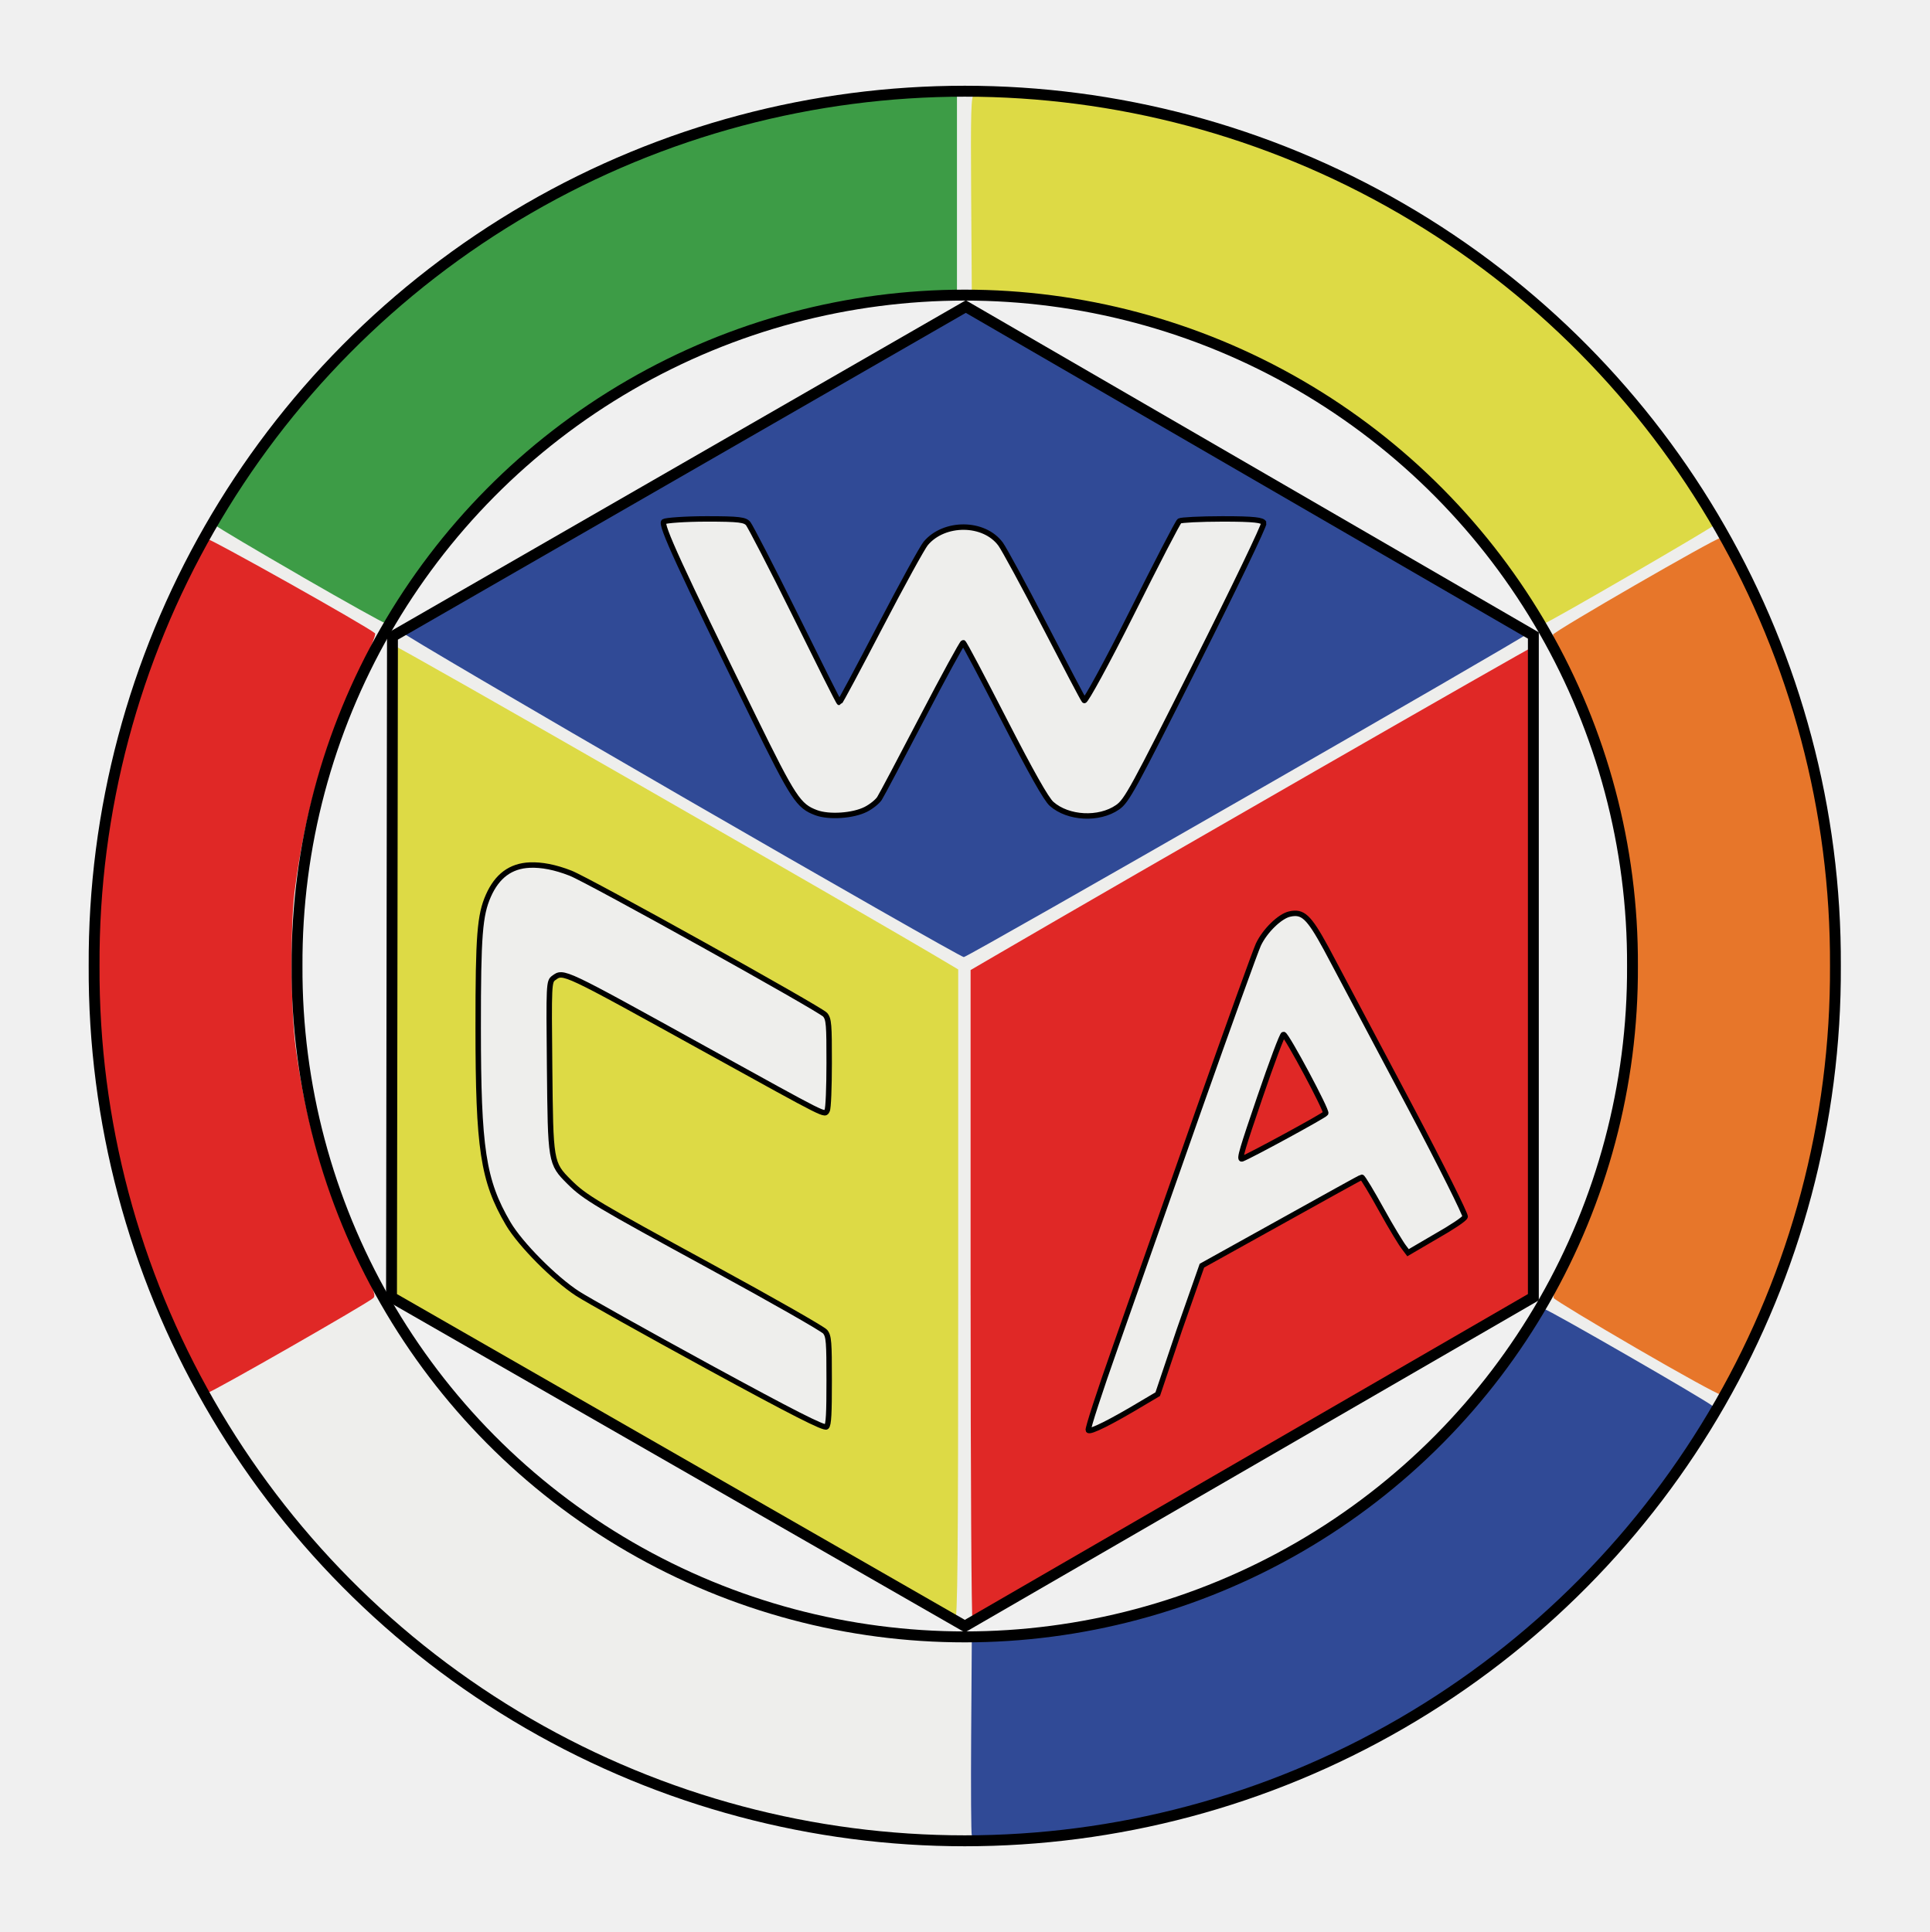
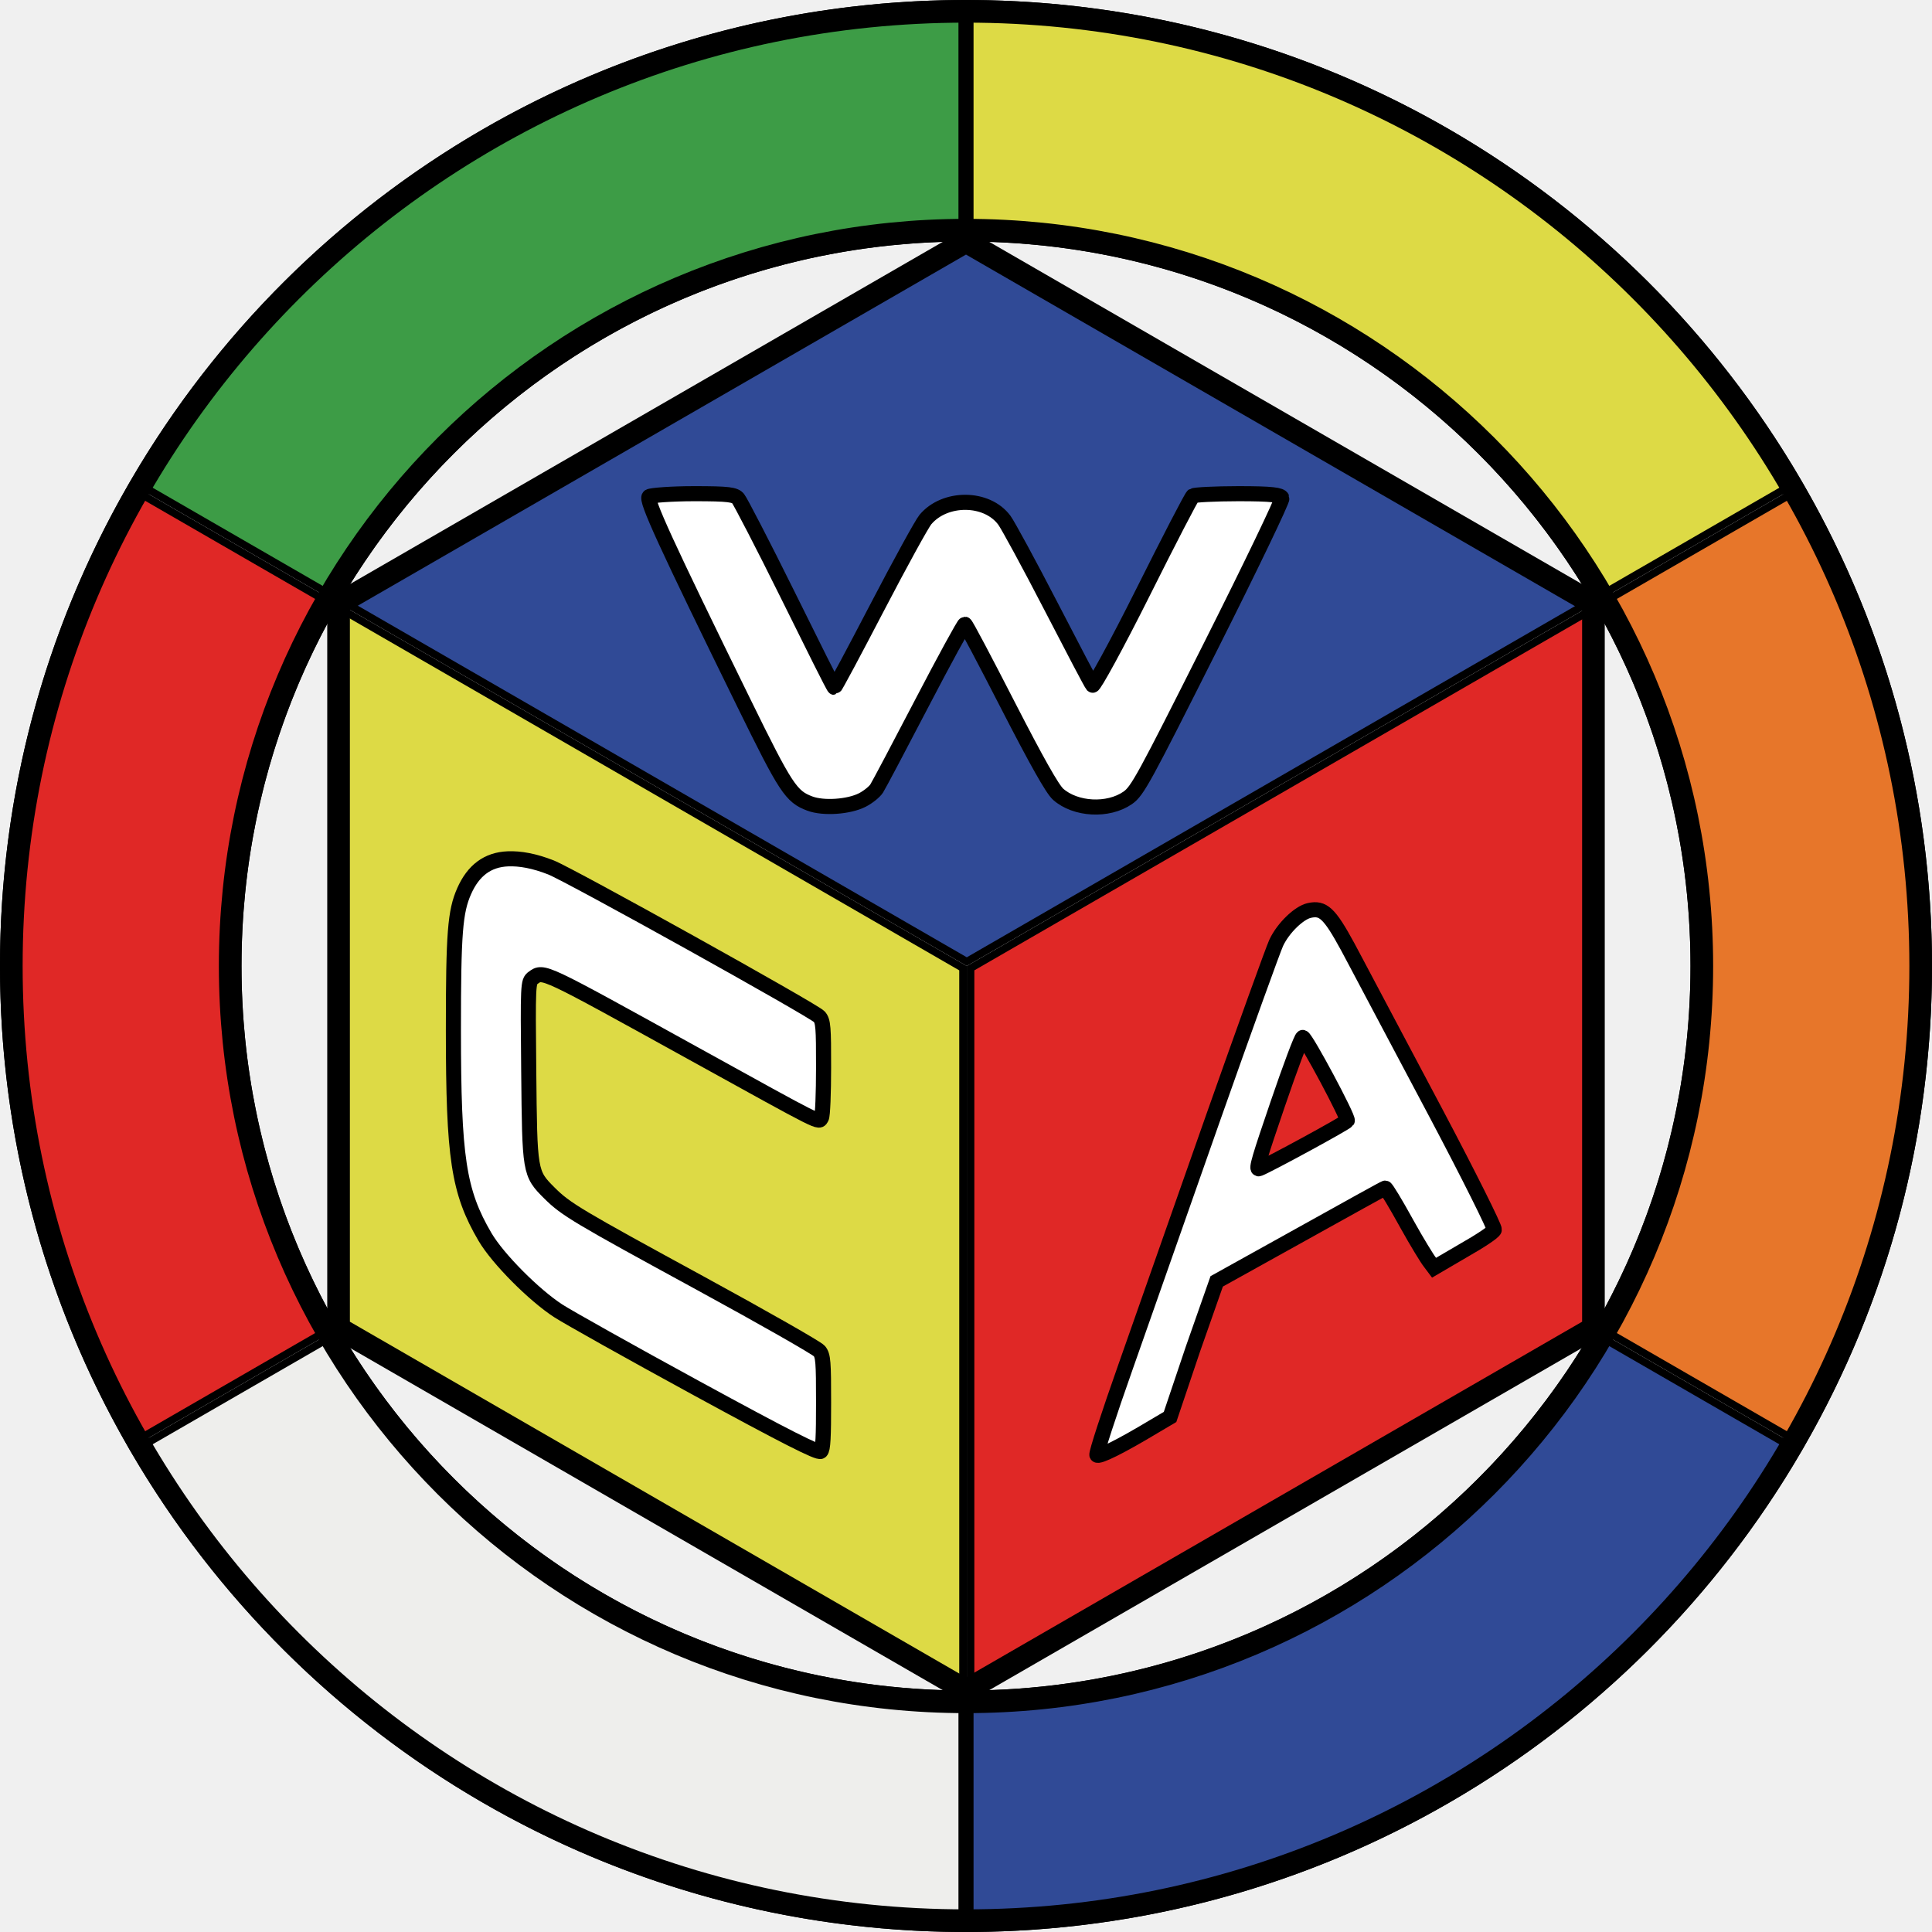
- <svg xmlns="http://www.w3.org/2000/svg" version="1.0" width="88.647" height="88.775" viewbox="0 0 80 80" id="svg2">
-   <defs id="defs4" />
-   <path d="m 44.317,4.355 c -22.134,0 -39.994,17.904 -39.994,40.039 0,22.134 17.773,39.934 39.908,39.934 22.134,0 40.062,-17.731 40.062,-39.865 0,-22.134 -17.808,-40.114 -39.942,-40.114 l -0.034,0.006 0,-5.47e-5 0,0 0,0 0,0 0,0 z m -0.003,9.093 c 17.105,0 30.902,13.84 30.902,30.945 0,17.105 -13.797,30.954 -30.902,30.954 -17.105,0 -30.988,-13.848 -30.988,-30.954 0,-17.105 13.883,-30.945 30.988,-30.945 l 0,0 z" id="path3273" style="fill:#eeeeec;fill-opacity:1;stroke:none" />
-   <path d="m 18.053,29.247 c 0,0 26.263,-15.114 26.263,-15.114 0,0 26.164,15.129 26.164,15.129 l -0.045,30.318 -26.191,15.149 -26.226,-15.149 0.035,-30.332 0,0 z" id="rect2804" style="fill:#eeeeec;fill-opacity:1;stroke:none" />
-   <path d="M 30.888,67.023 18.038,59.596 18.009,44.661 c -0.016,-8.215 0.01,-14.971 0.057,-15.014 0.062,-0.057 21.545,12.266 25.534,14.647 l 0.422,0.252 0,14.958 c 0,11.893 -0.029,14.957 -0.142,14.952 -0.078,-0.003 -5.925,-3.347 -12.992,-7.432 l 1.2e-5,0 0,0 0,0 z m 7.221,-3.595 c 0,-1.76 -0.026,-2.05 -0.199,-2.253 -0.109,-0.128 -2.425,-1.446 -5.146,-2.929 -5.388,-2.937 -5.892,-3.239 -6.606,-3.949 -0.869,-0.864 -0.872,-0.886 -0.917,-5.29 -0.038,-3.783 -0.032,-3.909 0.186,-4.069 0.456,-0.334 0.379,-0.37 6.971,3.272 5.768,3.187 5.466,3.035 5.603,2.818 0.057,-0.09 0.105,-1.067 0.106,-2.17 0.002,-1.75 -0.024,-2.035 -0.197,-2.232 -0.232,-0.264 -10.853,-6.158 -11.689,-6.487 -1.935,-0.761 -3.155,-0.438 -3.792,1.003 -0.393,0.889 -0.466,1.845 -0.465,6.083 0.002,5.538 0.229,7.008 1.387,8.984 0.564,0.962 2.125,2.553 3.173,3.235 0.414,0.269 3.126,1.784 6.027,3.365 3.853,2.1 5.312,2.843 5.416,2.758 0.104,-0.086 0.142,-0.66 0.142,-2.138 l 0,0 0,0 0,0 z m 32.165,-35.794 C 68.223,24.469 65.783,21.866 62.728,19.588 57.897,15.985 52.075,13.875 46.012,13.529 l -1.365,-0.078 -0.03,-4.523 c -0.025,-3.796 -0.004,-4.533 0.13,-4.585 0.251,-0.097 3.606,0.165 5.358,0.417 2.343,0.337 4.392,0.83 6.823,1.641 2.446,0.816 3.878,1.421 6.068,2.567 5.214,2.728 9.766,6.614 13.383,11.425 1.038,1.381 2.461,3.569 2.413,3.71 -0.033,0.096 -7.678,4.531 -7.803,4.526 -0.041,-0.001 -0.363,-0.449 -0.717,-0.995 l 1.4e-5,0 0,0 z" id="path2730" style="fill:#ddda45" />
-   <path d="m 75.18,61.949 c -2.033,-1.181 -3.74,-2.216 -3.794,-2.299 -0.065,-0.1 0.113,-0.574 0.526,-1.398 4.365,-8.718 4.367,-19.015 0.006,-27.726 -0.34,-0.679 -0.595,-1.295 -0.567,-1.368 0.062,-0.162 7.429,-4.415 7.678,-4.434 0.518,-0.038 2.925,5.467 3.834,8.769 1.06,3.849 1.458,6.819 1.46,10.891 0.003,4.053 -0.396,7.026 -1.46,10.891 -0.881,3.201 -3.281,8.733 -3.818,8.801 -0.093,0.012 -1.832,-0.945 -3.864,-2.126 l 1.4e-5,0 0,0 -4.1e-5,0 z" id="path2726" style="fill:#e7762a" />
-   <path d="m 44.591,59.517 0,-14.943 1.166,-0.68 c 6.302,-3.675 24.688,-14.236 24.723,-14.201 0.025,0.025 0.048,6.737 0.051,14.916 0.005,12.233 -0.021,14.897 -0.145,15.015 -0.083,0.079 -5.32,3.124 -11.637,6.768 -6.317,3.643 -12.047,6.949 -12.733,7.347 -0.686,0.397 -1.288,0.722 -1.336,0.722 -0.049,0 -0.088,-6.724 -0.088,-14.943 l 0,0 z m 7.903,4.945 0.682,-0.411 1.023,-2.955 1.023,-2.955 3.637,-2.018 c 2,-1.11 3.673,-2.018 3.717,-2.018 0.044,0 0.448,0.667 0.898,1.483 0.45,0.816 0.906,1.593 1.015,1.727 l 0.198,0.244 1.294,-0.735 c 0.712,-0.404 1.31,-0.819 1.33,-0.921 0.02,-0.103 -1.11,-2.353 -2.511,-5.001 -1.401,-2.648 -2.999,-5.675 -3.551,-6.726 -1.087,-2.069 -1.325,-2.328 -2.009,-2.178 -0.442,0.097 -1.117,0.773 -1.421,1.422 -0.131,0.279 -1.366,3.705 -2.745,7.614 -1.379,3.909 -3.101,8.785 -3.827,10.836 -0.726,2.051 -1.288,3.78 -1.249,3.843 0.069,0.112 1.041,-0.375 2.496,-1.251 l 0,0 0,0 0,0 z m 5.375,-14.041 c 0.546,-1.6 1.037,-2.896 1.091,-2.878 0.16,0.051 2.022,3.488 1.951,3.602 -0.063,0.103 -3.448,1.966 -3.838,2.112 -0.154,0.058 0.02,-0.562 0.796,-2.836 l 0,0 z M 8.57,62.378 C 6.712,58.639 5.521,54.997 4.852,51.004 4.469,48.716 4.335,46.97 4.335,44.275 c 0,-5.274 0.957,-10.198 2.918,-15.016 0.5,-1.228 2.008,-4.344 2.191,-4.528 0.074,-0.075 7.412,4.043 7.784,4.368 0.055,0.048 -0.183,0.641 -0.527,1.318 -1.622,3.186 -2.688,6.74 -3.167,10.556 -0.205,1.637 -0.176,5.491 0.055,7.202 0.505,3.744 1.586,7.248 3.185,10.329 0.409,0.788 0.49,1.03 0.38,1.137 -0.239,0.232 -7.454,4.36 -7.621,4.36 -0.089,0 -0.507,-0.702 -0.963,-1.62 l 0,0 0,0 0,0 z" id="path2724" style="fill:#e02826" />
-   <path d="M 13.833,26.474 C 11.773,25.286 10.02,24.246 9.938,24.164 9.815,24.041 9.92,23.809 10.539,22.833 15.99,14.235 24.787,7.932 34.735,5.497 37.522,4.815 40.152,4.451 42.771,4.385 l 1.194,-0.03 0,4.549 0,4.549 -1.365,0.079 c -5.53,0.319 -10.771,2.061 -15.317,5.091 -2.027,1.351 -3.179,2.29 -4.814,3.925 -1.59,1.59 -2.556,2.767 -3.828,4.666 -0.503,0.751 -0.948,1.378 -0.989,1.394 -0.041,0.016 -1.759,-0.943 -3.819,-2.131 l 0,-1.3e-5 0,0 0,0 z" id="path2722" style="fill:#3d9c46" />
-   <path d="m 13.675,62.269 c 2.039,-1.17 3.789,-2.131 3.888,-2.136 0.119,-0.006 0.44,0.385 0.948,1.154 5.367,8.139 14.284,13.29 24.009,13.868 0.758,0.045 1.419,0.132 1.469,0.193 0.109,0.134 0.11,8.641 0,8.867 -0.226,0.468 -6.197,-0.2 -9.511,-1.064 -3.863,-1.007 -6.634,-2.147 -10.162,-4.181 -3.511,-2.024 -5.886,-3.856 -8.701,-6.71 -2.331,-2.364 -5.923,-7.208 -5.713,-7.707 0.036,-0.086 1.734,-1.114 3.773,-2.284 l -7e-6,1.4e-5 0,0 6.83e-4,-2.7e-5 z" id="path2802" style="fill:#eeeeec" />
-   <path d="m 44.647,84.338 c -0.033,-0.085 -0.046,-2.15 -0.03,-4.589 l 0.03,-4.435 1.365,-0.079 c 5.526,-0.319 10.776,-2.065 15.321,-5.093 2.011,-1.34 3.169,-2.285 4.808,-3.924 1.595,-1.595 2.566,-2.777 3.83,-4.664 0.503,-0.751 0.95,-1.378 0.992,-1.395 0.093,-0.037 7.497,4.228 7.71,4.442 0.124,0.124 0.025,0.347 -0.574,1.292 -3.803,5.998 -9.395,11.06 -15.723,14.231 -5.199,2.606 -10.271,3.934 -16.392,4.294 -1.025,0.06 -1.29,0.044 -1.338,-0.08 l -2.1e-5,0 0,0 0,0 z M 31.259,36.558 c -7.051,-4.077 -12.82,-7.464 -12.82,-7.527 -4.7e-5,-0.164 25.581,-14.897 25.866,-14.897 0.319,0 26.025,14.846 25.907,14.962 -0.257,0.252 -25.761,14.888 -25.933,14.882 -0.11,-0.004 -5.97,-3.343 -13.021,-7.42 l 0,0 z m 8.513,0.625 c 0.254,-0.13 0.539,-0.354 0.633,-0.498 0.093,-0.144 0.976,-1.81 1.961,-3.702 0.985,-1.892 1.827,-3.44 1.87,-3.44 0.044,0 0.896,1.591 1.894,3.535 1.247,2.428 1.93,3.637 2.183,3.862 0.755,0.669 2.18,0.736 3.037,0.142 0.425,-0.295 0.706,-0.806 3.625,-6.611 1.74,-3.46 3.136,-6.364 3.102,-6.452 -0.05,-0.13 -0.421,-0.161 -1.913,-0.159 -1.018,0.001 -1.909,0.039 -1.98,0.085 -0.071,0.046 -1.059,1.945 -2.197,4.221 -1.151,2.301 -2.111,4.093 -2.164,4.037 -0.053,-0.055 -0.876,-1.61 -1.829,-3.455 -0.953,-1.845 -1.86,-3.527 -2.015,-3.737 -0.763,-1.032 -2.596,-1.062 -3.441,-0.057 -0.154,0.183 -1.098,1.904 -2.099,3.825 -1.001,1.921 -1.847,3.492 -1.881,3.493 -0.034,0.001 -0.953,-1.803 -2.043,-4.007 -1.09,-2.205 -2.055,-4.098 -2.146,-4.208 -0.144,-0.174 -0.385,-0.199 -1.937,-0.197 -0.975,0.001 -1.845,0.047 -1.933,0.103 -0.175,0.111 0.717,2.06 4.118,8.993 1.829,3.73 2.062,4.084 2.881,4.389 0.587,0.219 1.682,0.142 2.273,-0.16 l 0,0 0,0 z" id="path2720" style="fill:#304a96" />
-   <g transform="matrix(0.1366439,0,0,0.1366439,66.25642,70.85782)" id="g3834">
-     <path transform="matrix(7.31829,0,0,7.31829,-484.8837,-518.5581)" id="path3852" d="m 17.987,59.607 0.044,-30.361 26.34,-15.159 26.075,15.114 0,30.406 -26.119,15.114 z" style="fill:none;stroke:#000000;stroke-width:0.5;stroke-linecap:butt;stroke-linejoin:miter;stroke-miterlimit:4;stroke-opacity:1;stroke-dasharray:none" />
+ <svg xmlns="http://www.w3.org/2000/svg" width="1024px" height="1024px" viewBox="0 0 1024 1024" version="1.1">
+   <g id="Page-1" stroke="none" stroke-width="1" fill="none" fill-rule="evenodd">
+     <g id="WCA-Logo-2020-(with-padding)" transform="translate(-128, -128)" stroke="#000000">
+       <g id="Ring">
+         <g id="Sections" stroke-width="4">
+           <path d="M642,130.004 L642,254.005 C779.919,254.711 904.899,328.347 973.335,445.239 L1080.741,383.227 C990.282,228.279 824.698,130.711 642,130.004 Z" id="Yellow" fill="#DDDA45" />
+           <path d="M1082.745,386.691 L975.338,448.702 C1008.367,506.474 1026,571.953 1026,640 C1026,708.047 1008.367,773.526 975.338,831.298 L1082.745,893.309 C1126.59,816.843 1150,730.131 1150,640 C1150,549.869 1126.59,463.157 1082.745,386.691 Z" id="Orange" fill="#E7762A" />
+           <path d="M973.335,834.761 C904.899,951.653 779.919,1025.289 642,1025.995 L642,1149.996 C824.699,1149.289 990.283,1051.721 1080.742,896.772 L973.335,834.761 Z" id="Blue" fill="#304A96" />
+           <path d="M638,1025.995 C500.081,1025.289 375.101,951.653 306.665,834.761 L199.259,896.773 C289.718,1051.722 455.302,1149.289 638,1149.996 L638,1025.995 Z" id="White" fill="#EEEEEC" />
+           <path d="M197.255,386.691 C153.41,463.157 130,549.869 130,640 C130,730.132 153.41,816.844 197.255,893.31 L304.662,831.298 C271.633,773.526 254,708.047 254,640 C254,571.953 271.633,506.474 304.662,448.702 L197.255,386.691 Z" id="Red" fill="#E02826" />
+           <path d="M638,130.004 C455.302,130.711 289.718,228.279 199.259,383.227 L306.665,445.239 C375.101,328.347 500.081,254.711 638,254.005 L638,130.004 Z" id="Green" fill="#3D9C46" />
+         </g>
+         <path d="M640,134 C360.544,134 134,360.544 134,640 C134,919.456 360.544,1146 640,1146 C919.456,1146 1146,919.456 1146,640 C1146,360.544 919.456,134 640,134 Z M640,250 C855.391,250 1030,424.609 1030,640 C1030,855.391 855.391,1030 640,1030 C424.609,1030 250,855.391 250,640 C250,424.609 424.609,250 640,250 Z" id="Outline" stroke-width="12" />
+       </g>
+       <g id="Hexagon" transform="translate(226.6424, 163.0017)">
+         <path d="M743.911,288.707 L415.78,478.153 L415.78,857.293 L743.911,667.845 L743.911,288.707 Z" id="Red" stroke-width="4" fill="#E02826" />
+         <path d="M82.804,288.218 L82.804,667.845 L411.779,857.779 L411.78,478.153 L82.804,288.218 Z M413.639,860.513 L413.499,860.756 L413.216,860.756 L412.355,859.27 L412.776,859.025 L413.639,860.513 Z" id="Yellow" stroke-width="4" fill="#DDDA45" />
+         <path d="M413.358,95.309 L85.016,284.876 L413.78,474.689 L742.12,285.121 L413.358,95.309 Z M745.772,285 L745.842,285.121 L745.772,285.241 L743.911,285.239 L743.911,284.997 L745.772,285 Z" id="Blue" stroke-width="4" fill="#304A96" />
+         <path d="M269.048,226.664 C257.18,226.681 246.543,227.509 245.474,228.185 C243.341,229.535 254.289,253.341 295.664,337.69 C317.923,383.069 320.688,387.214 330.644,390.921 C337.788,393.581 351.21,392.688 358.4,389.02 C361.496,387.44 364.867,384.692 366.005,382.936 C367.142,381.18 377.973,360.709 389.959,337.69 C401.945,314.67 412.243,295.865 412.772,295.865 C413.302,295.865 423.44,315.173 435.586,338.83 C450.755,368.377 459.125,383.25 462.201,385.978 C471.385,394.12 488.658,395.105 499.083,387.879 C504.259,384.291 507.669,377.902 543.189,307.272 C564.363,265.169 581.244,230.022 580.831,228.946 C580.226,227.369 575.793,226.647 557.637,226.664 C545.248,226.681 534.544,227.246 533.683,227.805 C532.823,228.364 520.908,251.45 507.068,279.135 C493.069,307.136 481.103,328.863 480.452,328.184 C479.809,327.513 469.993,308.808 458.399,286.359 C446.805,263.91 435.575,243.289 433.685,240.733 C424.397,228.176 402.14,228.119 391.86,240.352 C389.989,242.579 378.561,263.373 366.385,286.74 C354.209,310.107 343.98,329.317 343.572,329.325 C343.163,329.342 332.118,307.101 318.857,280.276 C305.597,253.451 293.72,230.658 292.622,229.326 C290.875,227.207 287.931,226.646 269.048,226.664 Z" id="W" stroke-width="8" fill="#FFFFFF" />
+         <path d="M170.57,420.198 C159.793,420.63 152.222,426.35 147.376,437.308 C142.592,448.127 141.658,459.503 141.673,511.071 C141.697,578.456 144.313,596.542 158.403,620.576 C165.262,632.276 184.434,651.444 197.186,659.739 C202.225,663.017 235.276,681.563 270.569,700.803 C317.445,726.357 335.084,735.306 336.347,734.263 C337.613,733.217 337.87,726.389 337.87,708.407 C337.87,686.994 337.696,683.492 335.587,681.031 C334.255,679.477 305.953,663.337 272.85,645.29 C207.297,609.552 201.316,606.03 192.623,597.382 C182.055,586.868 182.135,586.326 181.597,532.744 C181.134,486.712 181.222,485.259 183.878,483.315 C189.425,479.254 188.465,478.933 268.668,523.239 C338.852,562.009 335.06,560.095 336.728,557.459 C337.422,556.361 337.857,544.266 337.87,530.843 C337.893,509.552 337.7,506.251 335.587,503.847 C332.765,500.636 203.55,428.758 193.383,424.761 C184.555,421.29 177.036,419.939 170.57,420.198 Z" id="C" stroke-width="8" fill="#FFFFFF" />
+         <path d="M597.941,447.194 C604.249,446.917 608.043,452.161 619.614,474.19 C626.334,486.983 645.917,523.72 662.959,555.938 C680.002,588.156 693.618,615.523 693.377,616.774 C693.136,618.024 685.685,622.884 677.028,627.8 L677.028,627.8 L661.438,636.925 L659.157,633.884 C657.872,632.297 652.409,623.432 647.086,613.833 L646.61,612.971 C641.14,603.046 636.122,594.721 635.583,594.721 C635.045,594.721 615.053,605.928 590.717,619.435 L590.717,619.435 L546.231,644.15 L533.683,679.891 L521.516,716.012 L513.151,720.955 C495.447,731.609 483.574,737.523 482.733,736.164 C482.261,735.399 489.111,714.347 497.942,689.396 C506.774,664.445 527.55,605.02 544.33,557.459 C561.109,509.897 576.2,468.077 577.789,464.684 C581.49,456.785 589.905,448.755 595.28,447.574 C596.319,447.346 597.04,447.234 597.941,447.194 Z M591.858,514.874 C591.202,514.664 585.193,530.762 578.55,550.234 C569.112,577.898 566.794,585.158 568.664,584.455 C573.399,582.672 614.66,560.228 615.431,558.98 C616.29,557.591 593.807,515.498 591.858,514.874 Z" id="A" stroke-width="8" fill="#FFFFFF" />
+         <path d="M413.358,93 L745.911,285 L745.911,669 L413.358,861 L80.804,669 L80.804,285 L413.358,93 Z" id="Outline" stroke-width="12" stroke-linejoin="round" />
+       </g>
+     </g>
  </g>
-   <path style="opacity:1;fill:none;fill-opacity:1;stroke-width:0.515;stroke-miterlimit:4;stroke-dasharray:none;stroke-dashoffset:0;stroke:#000000;stroke-opacity:1" id="path2995" d="m 87.715,44.831 a 41.358,41.056 0 1 1 -82.715,0 41.358,41.056 0 1 1 82.715,0 z" transform="matrix(0.9671751,0,0,0.9742798,-0.5124091,0.709651)" />
-   <path transform="matrix(0.7417395,0,0,0.7471882,9.938235,10.89036)" d="m 87.715,44.831 a 41.358,41.056 0 1 1 -82.715,0 41.358,41.056 0 1 1 82.715,0 z" id="path3765" style="fill:none;stroke:#000000;stroke-width:0.672;stroke-miterlimit:4;stroke-opacity:1;stroke-dasharray:none;stroke-dashoffset:0" />
-   <path style="fill:none;stroke:#000000;stroke-width:0.25;stroke-linecap:butt;stroke-linejoin:miter;stroke-opacity:1;stroke-miterlimit:4;stroke-dasharray:none" d="M 24.344 39.75 C 23.458 39.785 22.836 40.256 22.438 41.156 C 22.044 42.045 21.967 42.98 21.969 47.219 C 21.971 52.757 22.186 54.243 23.344 56.219 C 23.908 57.18 25.483 58.756 26.531 59.438 C 26.945 59.707 29.662 61.231 32.562 62.812 C 36.415 64.913 37.865 65.648 37.969 65.562 C 38.073 65.477 38.094 64.915 38.094 63.438 C 38.094 61.678 38.08 61.39 37.906 61.188 C 37.797 61.06 35.471 59.733 32.75 58.25 C 27.362 55.313 26.871 55.023 26.156 54.312 C 25.288 53.448 25.294 53.404 25.25 49 C 25.212 45.217 25.219 45.097 25.438 44.938 C 25.893 44.604 25.814 44.577 32.406 48.219 C 38.175 51.405 37.863 51.248 38 51.031 C 38.057 50.941 38.093 49.947 38.094 48.844 C 38.096 47.094 38.08 46.823 37.906 46.625 C 37.674 46.361 27.054 40.453 26.219 40.125 C 25.493 39.84 24.875 39.729 24.344 39.75 z " id="path3248" />
-   <path style="fill:none;stroke:#000000;stroke-width:0.25;stroke-linecap:butt;stroke-linejoin:miter;stroke-opacity:1;stroke-miterlimit:4;stroke-dasharray:none" d="M 59.469 41.969 C 59.395 41.972 59.335 41.981 59.25 42 C 58.808 42.097 58.117 42.757 57.812 43.406 C 57.682 43.685 56.442 47.122 55.062 51.031 C 53.683 54.94 51.976 59.824 51.25 61.875 C 50.524 63.926 49.961 65.656 50 65.719 C 50.069 65.83 51.045 65.344 52.5 64.469 L 53.188 64.062 L 54.188 61.094 L 55.219 58.156 L 58.875 56.125 C 60.875 55.015 62.518 54.094 62.562 54.094 C 62.607 54.094 63.019 54.778 63.469 55.594 C 63.918 56.409 64.391 57.178 64.5 57.312 L 64.688 57.562 L 65.969 56.812 C 66.68 56.408 67.293 56.009 67.312 55.906 C 67.332 55.803 66.213 53.554 64.812 50.906 C 63.412 48.258 61.802 45.239 61.25 44.188 C 60.299 42.377 59.987 41.946 59.469 41.969 z M 58.969 47.531 C 59.129 47.583 60.977 51.042 60.906 51.156 C 60.843 51.259 57.452 53.104 57.062 53.25 C 56.909 53.308 57.099 52.711 57.875 50.438 C 58.421 48.837 58.915 47.514 58.969 47.531 z " id="path4069" />
-   <path style="fill:none;stroke:#000000;stroke-width:0.25;stroke-linecap:butt;stroke-linejoin:miter;stroke-opacity:1;stroke-miterlimit:4;stroke-dasharray:none" d="M 32.438 23.844 C 31.462 23.845 30.588 23.913 30.5 23.969 C 30.325 24.08 31.225 26.036 34.625 32.969 C 36.454 36.698 36.682 37.039 37.5 37.344 C 38.087 37.562 39.19 37.489 39.781 37.188 C 40.036 37.058 40.313 36.832 40.406 36.688 C 40.5 36.543 41.39 34.861 42.375 32.969 C 43.36 31.077 44.206 29.531 44.25 29.531 C 44.294 29.531 45.127 31.118 46.125 33.062 C 47.372 35.491 48.06 36.713 48.312 36.938 C 49.067 37.607 50.487 37.688 51.344 37.094 C 51.769 36.799 52.049 36.274 54.969 30.469 C 56.709 27.008 58.096 24.12 58.062 24.031 C 58.013 23.902 57.648 23.842 56.156 23.844 C 55.138 23.845 54.258 23.892 54.188 23.938 C 54.117 23.983 53.138 25.881 52 28.156 C 50.849 30.458 49.866 32.243 49.812 32.188 C 49.76 32.132 48.953 30.595 48 28.75 C 47.047 26.905 46.124 25.21 45.969 25 C 45.205 23.968 43.376 23.963 42.531 24.969 C 42.377 25.152 41.438 26.861 40.438 28.781 C 39.437 30.702 38.596 32.281 38.562 32.281 C 38.529 32.283 37.621 30.455 36.531 28.25 C 35.441 26.045 34.465 24.172 34.375 24.062 C 34.231 23.888 33.989 23.842 32.438 23.844 z " id="path4072" />
</svg>
